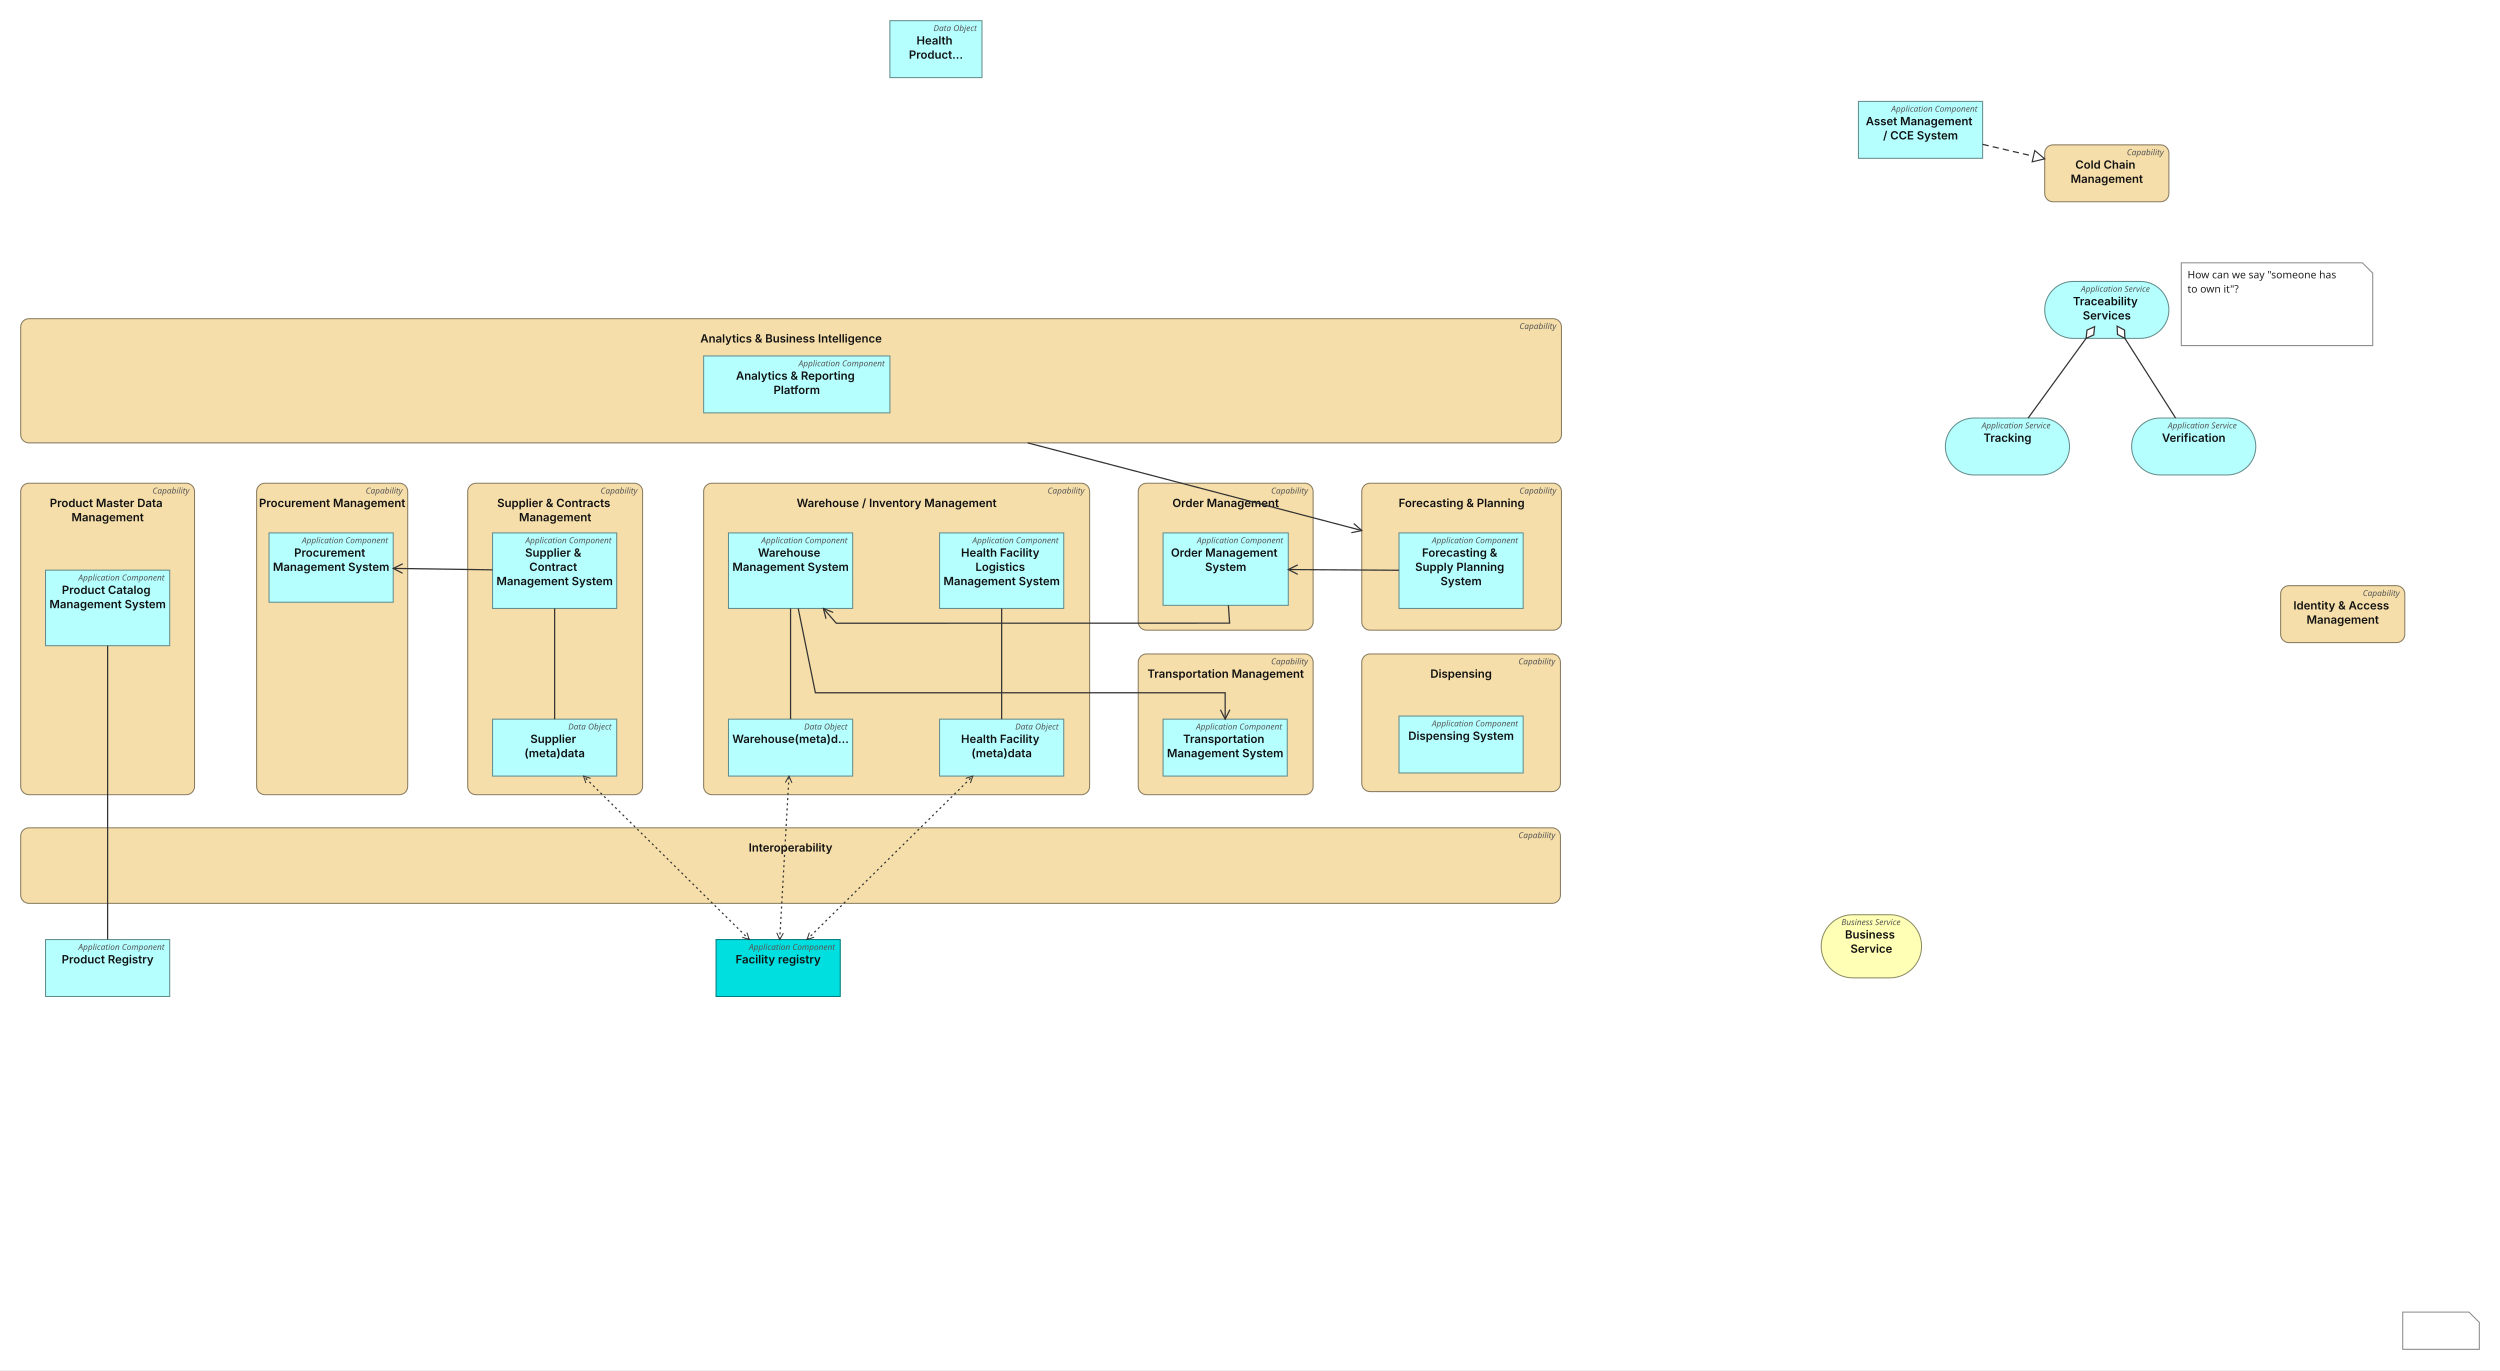
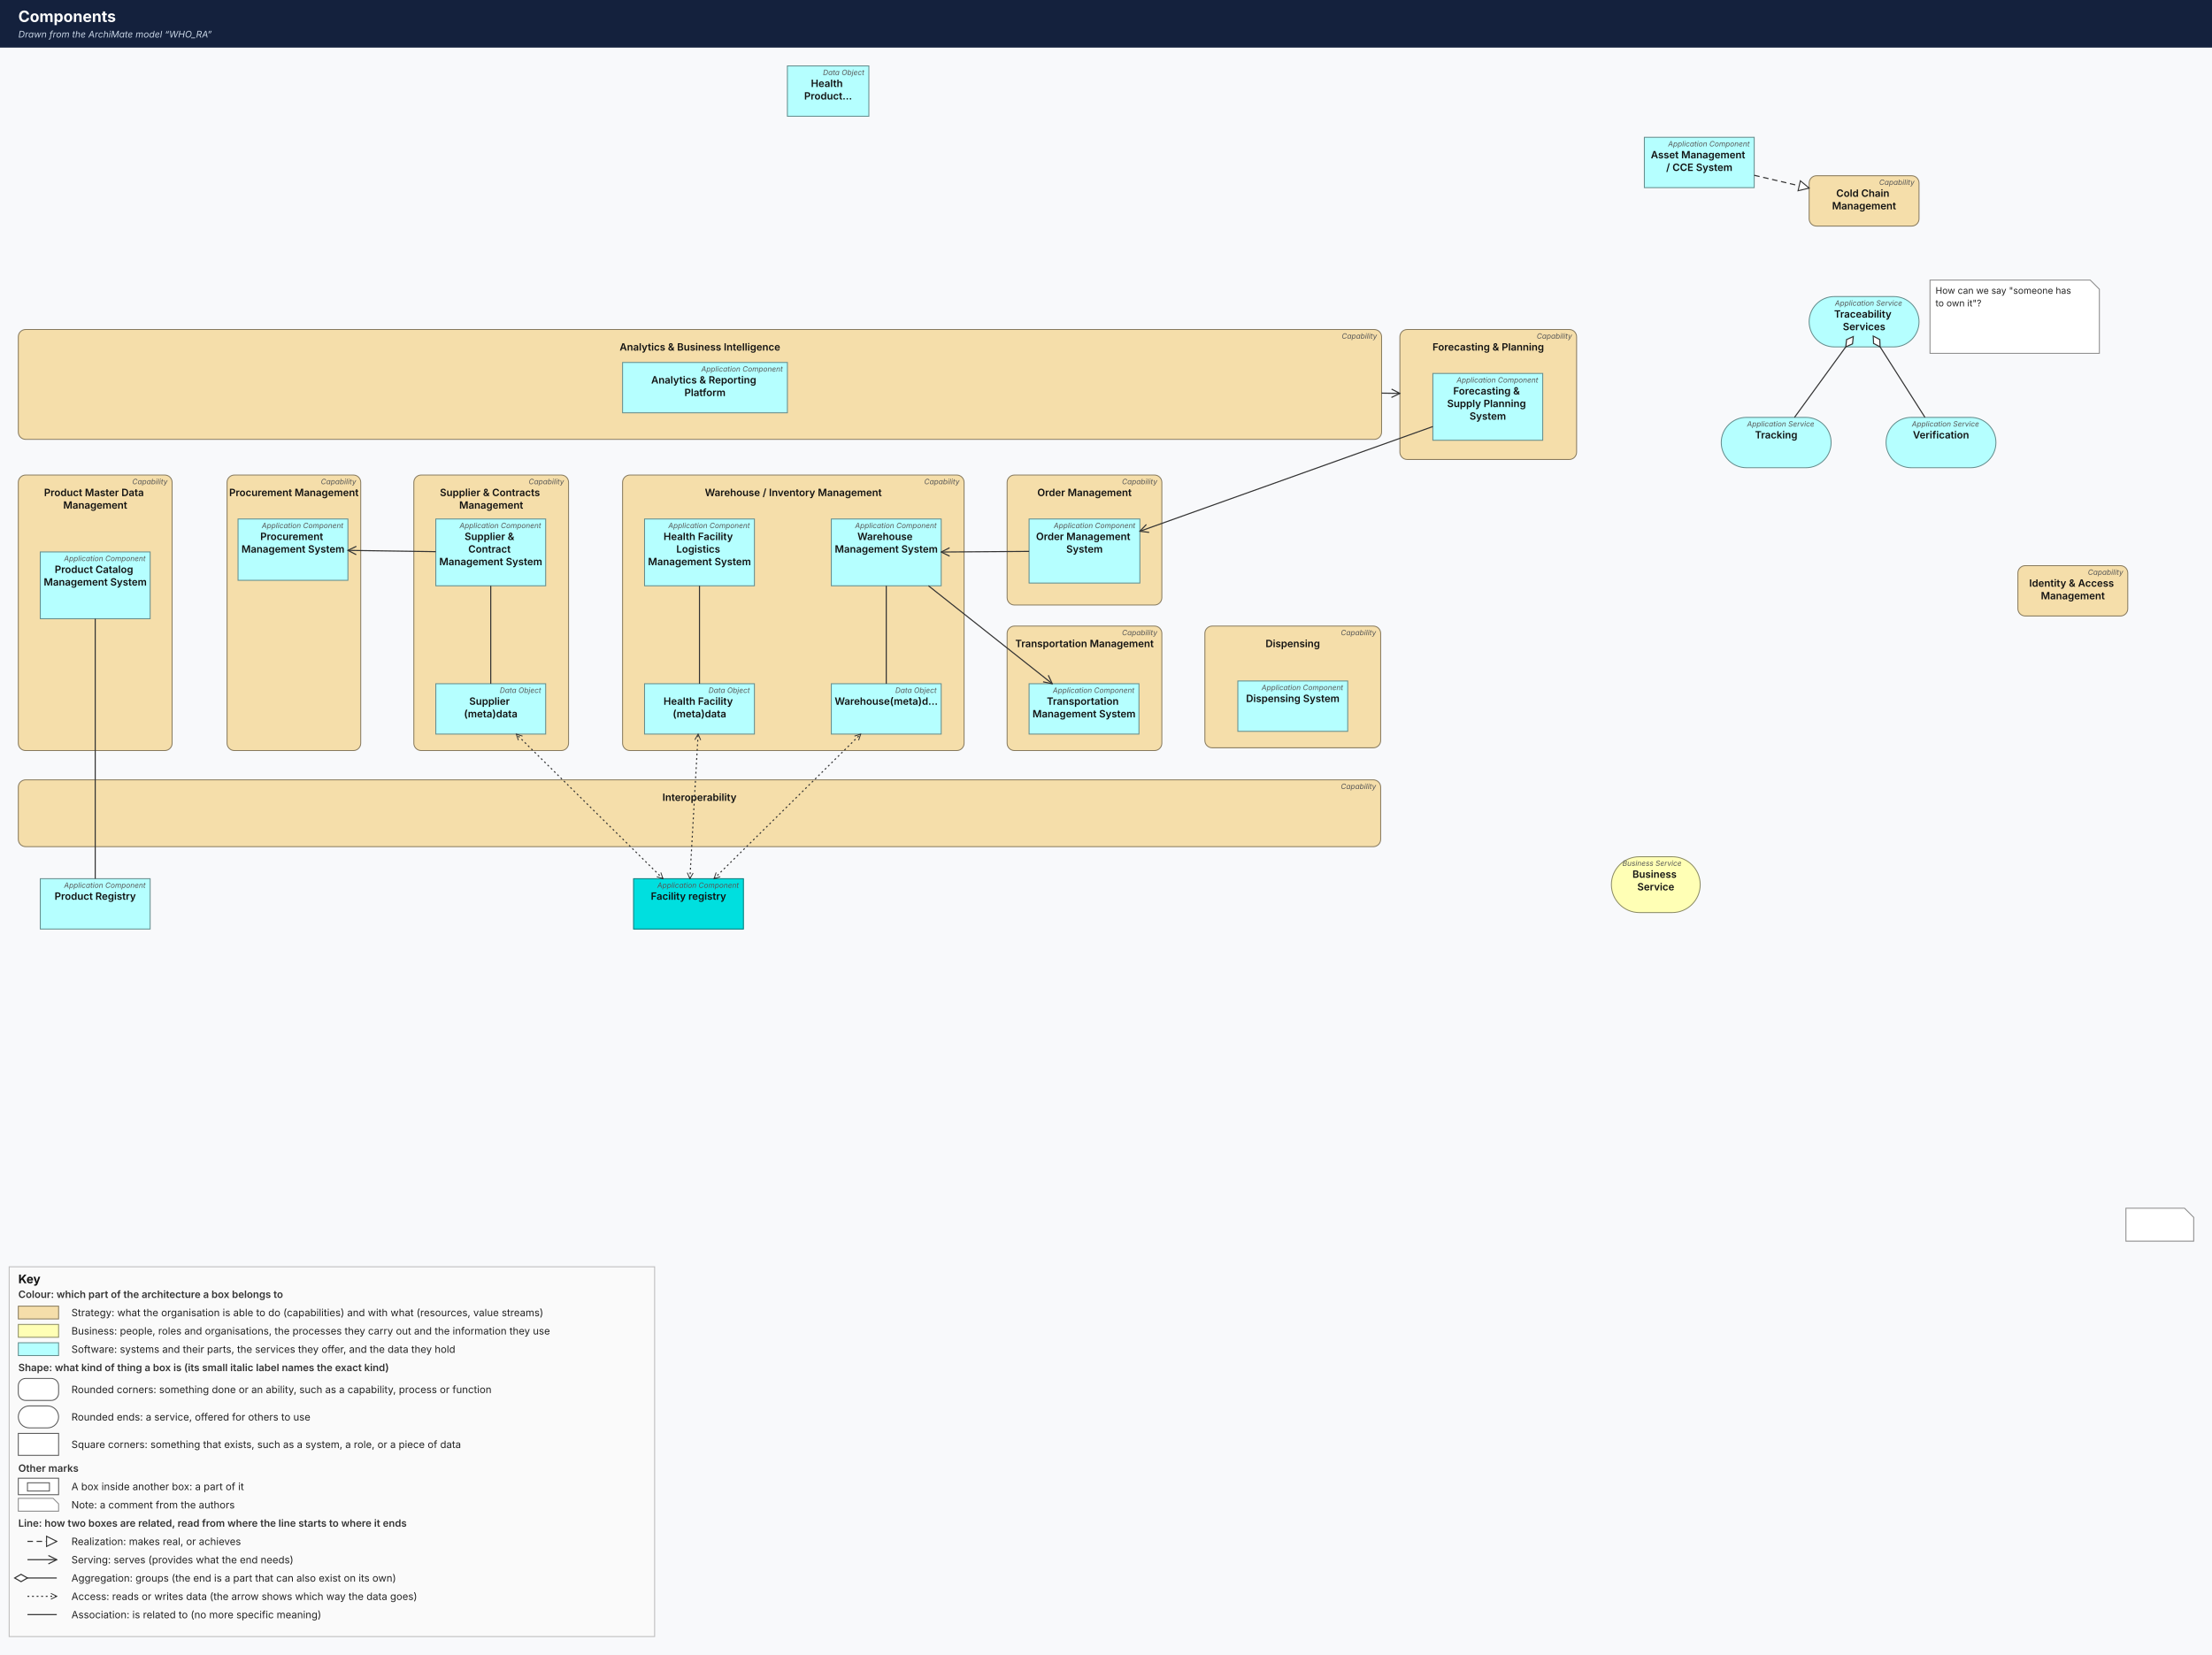
- <svg xmlns="http://www.w3.org/2000/svg" viewBox="148 388 2416 1324" width="2416" height="1324" role="img" aria-labelledby="av-title">
+ <svg xmlns="http://www.w3.org/2000/svg" viewBox="148 336 2416 1808" width="2416" height="1808" role="img" aria-labelledby="av-title">
  <style>
- .av-name{font:600 11px system-ui,-apple-system,"Segoe UI",sans-serif;fill:#111}
- .av-type{font:italic 8px system-ui,sans-serif;fill:#555}
- .av-group{font:600 11px system-ui,sans-serif;fill:#333}
- .av-note{font:10px system-ui,sans-serif;fill:#222}
- .av-rel{font:9px system-ui,sans-serif;fill:#333;paint-order:stroke;stroke:#fff;stroke-width:3px}
+ .av-name{font:600 11px Inter, "Segoe UI", system-ui, -apple-system, Helvetica, Arial, sans-serif;fill:#111}
+ .av-type{font:italic 8px Inter, "Segoe UI", system-ui, -apple-system, Helvetica, Arial, sans-serif;fill:#555}
+ .av-group{font:600 11px Inter, "Segoe UI", system-ui, -apple-system, Helvetica, Arial, sans-serif;fill:#333}
+ .av-note{font:10px Inter, "Segoe UI", system-ui, -apple-system, Helvetica, Arial, sans-serif;fill:#222}
+ .av-key{font:11px Inter, "Segoe UI", system-ui, -apple-system, Helvetica, Arial, sans-serif;fill:#222}
+ .av-keyh{font:600 11px Inter, "Segoe UI", system-ui, -apple-system, Helvetica, Arial, sans-serif;fill:#333}
+ .av-keyt{font:700 13px Inter, "Segoe UI", system-ui, -apple-system, Helvetica, Arial, sans-serif;fill:#111}
+ .av-rel{font:9px Inter, "Segoe UI", system-ui, -apple-system, Helvetica, Arial, sans-serif;fill:#333;paint-order:stroke;stroke:#fff;stroke-width:3px}
a:hover rect,a:hover polygon,a:focus rect,a:focus polygon{stroke:#06c;stroke-width:2.5}
</style>
  <defs>
    <marker id="arrow-open" viewBox="0 0 12 12" refX="11" refY="6" markerWidth="11" markerHeight="11" orient="auto-start-reverse" markerUnits="userSpaceOnUse">
      <path d="M1 1 L11 6 L1 11" fill="none" stroke="#333" stroke-width="1.3" />
    </marker>
    <marker id="arrow-filled" viewBox="0 0 12 12" refX="11" refY="6" markerWidth="11" markerHeight="11" orient="auto-start-reverse" markerUnits="userSpaceOnUse">
      <path d="M1 1 L11 6 L1 11 Z" fill="#333" />
    </marker>
    <marker id="arrow-small" viewBox="0 0 10 10" refX="9" refY="5" markerWidth="8" markerHeight="8" orient="auto-start-reverse" markerUnits="userSpaceOnUse">
      <path d="M1 1 L9 5 L1 9" fill="none" stroke="#333" stroke-width="1.2" />
    </marker>
    <marker id="triangle-hollow" viewBox="0 0 14 14" refX="13" refY="7" markerWidth="13" markerHeight="13" orient="auto-start-reverse" markerUnits="userSpaceOnUse">
      <path d="M1 1 L13 7 L1 13 Z" fill="#fff" stroke="#333" stroke-width="1.2" />
    </marker>
    <marker id="diamond-filled" viewBox="0 0 16 10" refX="1" refY="5" markerWidth="16" markerHeight="10" orient="auto-start-reverse" markerUnits="userSpaceOnUse">
      <path d="M1 5 L8 1 L15 5 L8 9 Z" fill="#333" />
    </marker>
    <marker id="diamond-hollow" viewBox="0 0 16 10" refX="1" refY="5" markerWidth="16" markerHeight="10" orient="auto-start-reverse" markerUnits="userSpaceOnUse">
      <path d="M1 5 L8 1 L15 5 L8 9 Z" fill="#fff" stroke="#333" stroke-width="1.2" />
    </marker>
    <marker id="dot" viewBox="0 0 8 8" refX="4" refY="4" markerWidth="7" markerHeight="7" orient="auto" markerUnits="userSpaceOnUse">
      <circle cx="4" cy="4" r="3.2" fill="#333" />
    </marker>
    <pattern id="missing" width="8" height="8" patternUnits="userSpaceOnUse" patternTransform="rotate(45)">
      <rect width="8" height="8" fill="#fff" />
      <line x1="0" y1="0" x2="0" y2="8" stroke="#d33" stroke-width="2" />
    </pattern>
  </defs>
-   <rect x="148" y="388" width="2416" height="1324" fill="#fff" />
-   <a href="../../../en/dpi-h-ra/archimate/0.2.0/elements/id-615467fd36ab4ef083847eee4aeb8ec5/" target="_top">
+   <rect x="148" y="336" width="2416" height="1808" fill="#f8f9fb" />
+   <rect x="148" y="336" width="2416" height="52" fill="#14213d" />
+   <text x="168" y="360" style="font:700 17px Inter, &quot;Segoe UI&quot;, system-ui, -apple-system, Helvetica, Arial, sans-serif;fill:#fff">Components</text>
+   <text x="168" y="377" style="font:italic 10px Inter, &quot;Segoe UI&quot;, system-ui, -apple-system, Helvetica, Arial, sans-serif;fill:#c9d6e6">Drawn from the ArchiMate model “WHO_RA”</text>
+   <a href="../../../en/dpi-h-ra/archimate/0.2.0/elements/identity-access-management/" target="_top">
    <rect x="2352" y="954" width="120" height="55" rx="8" fill="#f5deaa" stroke="#877a5e" stroke-width="1" />
    <text class="av-type" x="2467" y="964" text-anchor="end">Capability</text>
    <text class="av-name" x="2412" y="977" text-anchor="middle">
      <tspan x="2412" dy="0">Identity &amp; Access</tspan>
      <tspan x="2412" dy="13.75">Management</tspan>
    </text>
  </a>
-   <a href="../../../en/dpi-h-ra/archimate/0.2.0/elements/id-e2ed4ab2df2f4090aca7ca6864e2972e/" target="_top">
+   <a href="../../../en/dpi-h-ra/archimate/0.2.0/elements/asset-management-cce-system/" target="_top">
    <rect x="1944" y="486" width="120" height="55" fill="#b5ffff" stroke="#648c8c" stroke-width="1" />
    <text class="av-type" x="2059" y="496" text-anchor="end">Application Component</text>
    <text class="av-name" x="2004" y="509" text-anchor="middle">
      <tspan x="2004" dy="0">Asset Management</tspan>
      <tspan x="2004" dy="13.75">/ CCE System</tspan>
    </text>
  </a>
-   <a href="../../../en/dpi-h-ra/archimate/0.2.0/elements/id-4fa548b8175c4937b46f9d11f9e974ae/" target="_top">
+   <a href="../../../en/dpi-h-ra/archimate/0.2.0/elements/interoperability/" target="_top">
    <rect x="168" y="1188" width="1488" height="73" rx="8" fill="#f5deaa" stroke="#877a5e" stroke-width="1" />
    <text class="av-type" x="1651" y="1198" text-anchor="end">Capability</text>
    <text class="av-name" x="912" y="1211" text-anchor="middle">
      <tspan x="912" dy="0">Interoperability</tspan>
    </text>
  </a>
-   <a href="../../../en/dpi-h-ra/archimate/0.2.0/elements/id-5f6d9b9678824b37b95952735420ae8d/" target="_top">
+   <a href="../../../en/dpi-h-ra/archimate/0.2.0/elements/facility-registry/" target="_top">
    <rect x="840" y="1296" width="120" height="55" fill="#00dfdf" stroke="#007b7b" stroke-width="1" />
    <text class="av-type" x="955" y="1306" text-anchor="end">Application Component</text>
    <text class="av-name" x="900" y="1319" text-anchor="middle">
      <tspan x="900" dy="0">Facility registry</tspan>
    </text>
  </a>
-   <a href="../../../en/dpi-h-ra/archimate/0.2.0/elements/id-fdce32337758449aab42701096622582/" target="_top">
+   <a href="../../../en/dpi-h-ra/archimate/0.2.0/elements/traceability-services/" target="_top">
    <rect x="2124" y="660" width="120" height="55" rx="27.5" fill="#b5ffff" stroke="#648c8c" stroke-width="1" />
    <text class="av-type" x="2225.667" y="670" text-anchor="end">Application Service</text>
    <text class="av-name" x="2184" y="683" text-anchor="middle">
      <tspan x="2184" dy="0">Traceability</tspan>
      <tspan x="2184" dy="13.75">Services</tspan>
    </text>
  </a>
-   <a href="../../../en/dpi-h-ra/archimate/0.2.0/elements/id-49566812cc844dc4b1c2a1c08aac20a5/" target="_top">
+   <a href="../../../en/dpi-h-ra/archimate/0.2.0/elements/tracking/" target="_top">
    <rect x="2028" y="792" width="120" height="55" rx="27.5" fill="#b5ffff" stroke="#648c8c" stroke-width="1" />
    <text class="av-type" x="2129.667" y="802" text-anchor="end">Application Service</text>
    <text class="av-name" x="2088" y="815" text-anchor="middle">
      <tspan x="2088" dy="0">Tracking</tspan>
    </text>
  </a>
-   <a href="../../../en/dpi-h-ra/archimate/0.2.0/elements/id-32999d2977774d8e96b486173dbfd01d/" target="_top">
+   <a href="../../../en/dpi-h-ra/archimate/0.2.0/elements/verification/" target="_top">
    <rect x="2208" y="792" width="120" height="55" rx="27.5" fill="#b5ffff" stroke="#648c8c" stroke-width="1" />
    <text class="av-type" x="2309.667" y="802" text-anchor="end">Application Service</text>
    <text class="av-name" x="2268" y="815" text-anchor="middle">
      <tspan x="2268" dy="0">Verification</tspan>
    </text>
  </a>
  <g class="av-n">
    <polygon points="2256,642 2431,642 2441,652 2441,722 2256,722" fill="#ffffff" stroke="#888" />
    <text class="av-note" x="2262" y="657">
      <tspan x="2262" dy="0">How can we say "someone has</tspan>
      <tspan x="2262" dy="13.75">to own it"?</tspan>
    </text>
  </g>
-   <a href="../../../en/dpi-h-ra/archimate/0.2.0/elements/id-783de50de1ae4db7b52cdfd21002d938/" target="_top">
+   <a href="../../../en/dpi-h-ra/archimate/0.2.0/elements/health-product-data/" target="_top">
    <rect x="1008" y="408" width="89" height="55" fill="#b5ffff" stroke="#648c8c" stroke-width="1" />
    <text class="av-type" x="1092" y="418" text-anchor="end">Data Object</text>
    <text class="av-name" x="1052.5" y="431" text-anchor="middle">
      <tspan x="1052.5" dy="0">Health</tspan>
      <tspan x="1052.5" dy="13.75">Product…</tspan>
    </text>
  </a>
-   <a href="../../../en/dpi-h-ra/archimate/0.2.0/elements/id-e53b31972646454384c78f3380f5c40e/" target="_top">
-     <rect x="1464" y="855" width="193" height="142" rx="8" fill="#f5deaa" stroke="#877a5e" stroke-width="1" />
-     <text class="av-type" x="1652" y="865" text-anchor="end">Capability</text>
-     <text class="av-name" x="1560.5" y="878" text-anchor="middle">
-       <tspan x="1560.5" dy="0">Forecasting &amp; Planning</tspan>
-     </text>
-   </a>
-   <a href="../../../en/dpi-h-ra/archimate/0.2.0/elements/id-4f7d1037d878435aa3a0fbdcee0c685b/" target="_top">
-     <rect x="1500" y="903" width="120" height="73" fill="#b5ffff" stroke="#648c8c" stroke-width="1" />
-     <text class="av-type" x="1615" y="913" text-anchor="end">Application Component</text>
-     <text class="av-name" x="1560" y="926" text-anchor="middle">
-       <tspan x="1560" dy="0">Forecasting &amp;</tspan>
-       <tspan x="1560" dy="13.75">Supply Planning</tspan>
-       <tspan x="1560" dy="13.75">System</tspan>
-     </text>
-   </a>
-   <a href="../../../en/dpi-h-ra/archimate/0.2.0/elements/id-f9c2f2cd09fd4799ac06f33ed88bb61c/" target="_top">
+   <a href="../../../en/dpi-h-ra/archimate/0.2.0/elements/forecasting-planning/" target="_top">
+     <rect x="1677" y="696" width="193" height="142" rx="8" fill="#f5deaa" stroke="#877a5e" stroke-width="1" />
+     <text class="av-type" x="1865" y="706" text-anchor="end">Capability</text>
+     <text class="av-name" x="1773.5" y="719" text-anchor="middle">
+       <tspan x="1773.5" dy="0">Forecasting &amp; Planning</tspan>
+     </text>
+   </a>
+   <a href="../../../en/dpi-h-ra/archimate/0.2.0/elements/forecasting-supply-planning-system/" target="_top">
+     <rect x="1713" y="744" width="120" height="73" fill="#b5ffff" stroke="#648c8c" stroke-width="1" />
+     <text class="av-type" x="1828" y="754" text-anchor="end">Application Component</text>
+     <text class="av-name" x="1773" y="767" text-anchor="middle">
+       <tspan x="1773" dy="0">Forecasting &amp;</tspan>
+       <tspan x="1773" dy="13.75">Supply Planning</tspan>
+       <tspan x="1773" dy="13.75">System</tspan>
+     </text>
+   </a>
+   <a href="../../../en/dpi-h-ra/archimate/0.2.0/elements/order-management/" target="_top">
    <rect x="1248" y="855" width="169" height="142" rx="8" fill="#f5deaa" stroke="#877a5e" stroke-width="1" />
    <text class="av-type" x="1412" y="865" text-anchor="end">Capability</text>
    <text class="av-name" x="1332.5" y="878" text-anchor="middle">
      <tspan x="1332.5" dy="0">Order Management</tspan>
    </text>
  </a>
-   <a href="../../../en/dpi-h-ra/archimate/0.2.0/elements/id-f6022dce920d4f828581dd2f7e15280f/" target="_top">
+   <a href="../../../en/dpi-h-ra/archimate/0.2.0/elements/order-management-system/" target="_top">
    <rect x="1272" y="903" width="121" height="70" fill="#b5ffff" stroke="#648c8c" stroke-width="1" />
    <text class="av-type" x="1388" y="913" text-anchor="end">Application Component</text>
    <text class="av-name" x="1332.5" y="926" text-anchor="middle">
      <tspan x="1332.5" dy="0">Order Management</tspan>
      <tspan x="1332.5" dy="13.75">System</tspan>
    </text>
  </a>
-   <a href="../../../en/dpi-h-ra/archimate/0.2.0/elements/id-9825f8c281d74fa5a9ec0171e246fb27/" target="_top">
+   <a href="../../../en/dpi-h-ra/archimate/0.2.0/elements/procurement-management/" target="_top">
    <rect x="396" y="855" width="146" height="301" rx="8" fill="#f5deaa" stroke="#877a5e" stroke-width="1" />
    <text class="av-type" x="537" y="865" text-anchor="end">Capability</text>
    <text class="av-name" x="469" y="878" text-anchor="middle">
      <tspan x="469" dy="0">Procurement Management</tspan>
    </text>
  </a>
-   <a href="../../../en/dpi-h-ra/archimate/0.2.0/elements/id-58832f74225140c38ddc4ebaa5fef90c/" target="_top">
+   <a href="../../../en/dpi-h-ra/archimate/0.2.0/elements/procurement-management-system/" target="_top">
    <rect x="408" y="903" width="120" height="67" fill="#b5ffff" stroke="#648c8c" stroke-width="1" />
    <text class="av-type" x="523" y="913" text-anchor="end">Application Component</text>
    <text class="av-name" x="468" y="926" text-anchor="middle">
      <tspan x="468" dy="0">Procurement</tspan>
      <tspan x="468" dy="13.75">Management System</tspan>
    </text>
  </a>
-   <a href="../../../en/dpi-h-ra/archimate/0.2.0/elements/id-b37bf4947ec9430197f9056d283eb5b0/" target="_top">
+   <a href="../../../en/dpi-h-ra/archimate/0.2.0/elements/transportation-management/" target="_top">
    <rect x="1248" y="1020" width="169" height="136" rx="8" fill="#f5deaa" stroke="#877a5e" stroke-width="1" />
    <text class="av-type" x="1412" y="1030" text-anchor="end">Capability</text>
    <text class="av-name" x="1332.5" y="1043" text-anchor="middle">
      <tspan x="1332.5" dy="0">Transportation Management</tspan>
    </text>
  </a>
-   <a href="../../../en/dpi-h-ra/archimate/0.2.0/elements/id-ba1ec21bae4641378c56f714f72042d7/" target="_top">
+   <a href="../../../en/dpi-h-ra/archimate/0.2.0/elements/transportation-management-system/" target="_top">
    <rect x="1272" y="1083" width="120" height="55" fill="#b5ffff" stroke="#648c8c" stroke-width="1" />
    <text class="av-type" x="1387" y="1093" text-anchor="end">Application Component</text>
    <text class="av-name" x="1332" y="1106" text-anchor="middle">
      <tspan x="1332" dy="0">Transportation</tspan>
      <tspan x="1332" dy="13.75">Management System</tspan>
    </text>
  </a>
-   <a href="../../../en/dpi-h-ra/archimate/0.2.0/elements/id-2d603034c4194b058762690fd6415ff0/" target="_top">
+   <a href="../../../en/dpi-h-ra/archimate/0.2.0/elements/warehouse-inventory-management/" target="_top">
    <rect x="828" y="855" width="373" height="301" rx="8" fill="#f5deaa" stroke="#877a5e" stroke-width="1" />
    <text class="av-type" x="1196" y="865" text-anchor="end">Capability</text>
    <text class="av-name" x="1014.5" y="878" text-anchor="middle">
      <tspan x="1014.5" dy="0">Warehouse / Inventory Management</tspan>
    </text>
  </a>
-   <a href="../../../en/dpi-h-ra/archimate/0.2.0/elements/id-35d0806bcb5c46fab5102d75de09558f/" target="_top">
+   <a href="../../../en/dpi-h-ra/archimate/0.2.0/elements/warehouse-management-system/" target="_top">
+     <rect x="1056" y="903" width="120" height="73" fill="#b5ffff" stroke="#648c8c" stroke-width="1" />
+     <text class="av-type" x="1171" y="913" text-anchor="end">Application Component</text>
+     <text class="av-name" x="1116" y="926" text-anchor="middle">
+       <tspan x="1116" dy="0">Warehouse</tspan>
+       <tspan x="1116" dy="13.75">Management System</tspan>
+     </text>
+   </a>
+   <a href="../../../en/dpi-h-ra/archimate/0.2.0/elements/health-facility-logistics-management-system/" target="_top">
    <rect x="852" y="903" width="120" height="73" fill="#b5ffff" stroke="#648c8c" stroke-width="1" />
    <text class="av-type" x="967" y="913" text-anchor="end">Application Component</text>
    <text class="av-name" x="912" y="926" text-anchor="middle">
-       <tspan x="912" dy="0">Warehouse</tspan>
+       <tspan x="912" dy="0">Health Facility</tspan>
+       <tspan x="912" dy="13.75">Logistics</tspan>
      <tspan x="912" dy="13.75">Management System</tspan>
    </text>
  </a>
-   <a href="../../../en/dpi-h-ra/archimate/0.2.0/elements/id-67637a829ea744cb930ac67459bc9894/" target="_top">
-     <rect x="1056" y="903" width="120" height="73" fill="#b5ffff" stroke="#648c8c" stroke-width="1" />
-     <text class="av-type" x="1171" y="913" text-anchor="end">Application Component</text>
-     <text class="av-name" x="1116" y="926" text-anchor="middle">
-       <tspan x="1116" dy="0">Health Facility</tspan>
-       <tspan x="1116" dy="13.75">Logistics</tspan>
-       <tspan x="1116" dy="13.75">Management System</tspan>
-     </text>
-   </a>
-   <a href="../../../en/dpi-h-ra/archimate/0.2.0/elements/id-c693e10fa7d2459280f8937d802f823c/" target="_top">
+   <a href="../../../en/dpi-h-ra/archimate/0.2.0/elements/warehouse-meta-data/" target="_top">
+     <rect x="1056" y="1083" width="120" height="55" fill="#b5ffff" stroke="#648c8c" stroke-width="1" />
+     <text class="av-type" x="1171" y="1093" text-anchor="end">Data Object</text>
+     <text class="av-name" x="1116" y="1106" text-anchor="middle">
+       <tspan x="1116" dy="0">Warehouse(meta)d…</tspan>
+     </text>
+   </a>
+   <a href="../../../en/dpi-h-ra/archimate/0.2.0/elements/health-facility-meta-data/" target="_top">
    <rect x="852" y="1083" width="120" height="55" fill="#b5ffff" stroke="#648c8c" stroke-width="1" />
    <text class="av-type" x="967" y="1093" text-anchor="end">Data Object</text>
    <text class="av-name" x="912" y="1106" text-anchor="middle">
-       <tspan x="912" dy="0">Warehouse(meta)d…</tspan>
-     </text>
-   </a>
-   <a href="../../../en/dpi-h-ra/archimate/0.2.0/elements/id-73b79ca58c6b4b008398c22ead97bf24/" target="_top">
-     <rect x="1056" y="1083" width="120" height="55" fill="#b5ffff" stroke="#648c8c" stroke-width="1" />
-     <text class="av-type" x="1171" y="1093" text-anchor="end">Data Object</text>
-     <text class="av-name" x="1116" y="1106" text-anchor="middle">
-       <tspan x="1116" dy="0">Health Facility</tspan>
-       <tspan x="1116" dy="13.75">(meta)data</tspan>
-     </text>
-   </a>
-   <a href="../../../en/dpi-h-ra/archimate/0.2.0/elements/id-fb45f12f12df4939927654027e6a54e1/" target="_top">
+       <tspan x="912" dy="0">Health Facility</tspan>
+       <tspan x="912" dy="13.75">(meta)data</tspan>
+     </text>
+   </a>
+   <a href="../../../en/dpi-h-ra/archimate/0.2.0/elements/cold-chain-management/" target="_top">
    <rect x="2124" y="528" width="120" height="55" rx="8" fill="#f5deaa" stroke="#877a5e" stroke-width="1" />
    <text class="av-type" x="2239" y="538" text-anchor="end">Capability</text>
    <text class="av-name" x="2184" y="551" text-anchor="middle">
      <tspan x="2184" dy="0">Cold Chain</tspan>
      <tspan x="2184" dy="13.75">Management</tspan>
    </text>
  </a>
-   <a href="../../../en/dpi-h-ra/archimate/0.2.0/elements/id-3d0c2c2525ed4131ae533eed8893d4d0/" target="_top">
+   <a href="../../../en/dpi-h-ra/archimate/0.2.0/elements/analytics-business-intelligence/" target="_top">
    <rect x="168" y="696" width="1489" height="120" rx="8" fill="#f5deaa" stroke="#877a5e" stroke-width="1" />
    <text class="av-type" x="1652" y="706" text-anchor="end">Capability</text>
    <text class="av-name" x="912.5" y="719" text-anchor="middle">
      <tspan x="912.5" dy="0">Analytics &amp; Business Intelligence</tspan>
    </text>
  </a>
-   <a href="../../../en/dpi-h-ra/archimate/0.2.0/elements/id-3fd92d497ca040c8a436f355c0b68770/" target="_top">
+   <a href="../../../en/dpi-h-ra/archimate/0.2.0/elements/analytics-reporting-platform/" target="_top">
    <rect x="828" y="732" width="180" height="55" fill="#b5ffff" stroke="#648c8c" stroke-width="1" />
    <text class="av-type" x="1003" y="742" text-anchor="end">Application Component</text>
    <text class="av-name" x="918" y="755" text-anchor="middle">
      <tspan x="918" dy="0">Analytics &amp; Reporting</tspan>
      <tspan x="918" dy="13.75">Platform</tspan>
    </text>
  </a>
-   <a href="../../../en/dpi-h-ra/archimate/0.2.0/elements/id-f9f30d3e83e24a8daa3393eebb0838eb/" target="_top">
+   <a href="../../../en/dpi-h-ra/archimate/0.2.0/elements/dispensing/" target="_top">
    <rect x="1464" y="1020" width="192" height="133" rx="8" fill="#f5deaa" stroke="#877a5e" stroke-width="1" />
    <text class="av-type" x="1651" y="1030" text-anchor="end">Capability</text>
    <text class="av-name" x="1560" y="1043" text-anchor="middle">
      <tspan x="1560" dy="0">Dispensing</tspan>
    </text>
  </a>
-   <a href="../../../en/dpi-h-ra/archimate/0.2.0/elements/id-370b6bdcb29449c9be74644ffacc94aa/" target="_top">
+   <a href="../../../en/dpi-h-ra/archimate/0.2.0/elements/dispensing-system/" target="_top">
    <rect x="1500" y="1080" width="120" height="55" fill="#b5ffff" stroke="#648c8c" stroke-width="1" />
    <text class="av-type" x="1615" y="1090" text-anchor="end">Application Component</text>
    <text class="av-name" x="1560" y="1103" text-anchor="middle">
      <tspan x="1560" dy="0">Dispensing System</tspan>
    </text>
  </a>
-   <a href="../../../en/dpi-h-ra/archimate/0.2.0/elements/id-f3331a72444d4cc49391c25e0f7745fd/" target="_top">
+   <a href="../../../en/dpi-h-ra/archimate/0.2.0/elements/supplier-contracts-management/" target="_top">
    <rect x="600" y="855" width="169" height="301" rx="8" fill="#f5deaa" stroke="#877a5e" stroke-width="1" />
    <text class="av-type" x="764" y="865" text-anchor="end">Capability</text>
    <text class="av-name" x="684.5" y="878" text-anchor="middle">
      <tspan x="684.5" dy="0">Supplier &amp; Contracts</tspan>
      <tspan x="684.5" dy="13.75">Management</tspan>
    </text>
  </a>
-   <a href="../../../en/dpi-h-ra/archimate/0.2.0/elements/id-566242a824b24ede92c7b6593b827b94/" target="_top">
+   <a href="../../../en/dpi-h-ra/archimate/0.2.0/elements/supplier-contract-management-system/" target="_top">
    <rect x="624" y="903" width="120" height="73" fill="#b5ffff" stroke="#648c8c" stroke-width="1" />
    <text class="av-type" x="739" y="913" text-anchor="end">Application Component</text>
    <text class="av-name" x="684" y="926" text-anchor="middle">
      <tspan x="684" dy="0">Supplier &amp;</tspan>
      <tspan x="684" dy="13.75">Contract</tspan>
      <tspan x="684" dy="13.75">Management System</tspan>
    </text>
  </a>
-   <a href="../../../en/dpi-h-ra/archimate/0.2.0/elements/id-3c784d3ce7c9447cb8f9204ad485f7a6/" target="_top">
+   <a href="../../../en/dpi-h-ra/archimate/0.2.0/elements/supplier-meta-data/" target="_top">
    <rect x="624" y="1083" width="120" height="55" fill="#b5ffff" stroke="#648c8c" stroke-width="1" />
    <text class="av-type" x="739" y="1093" text-anchor="end">Data Object</text>
    <text class="av-name" x="684" y="1106" text-anchor="middle">
      <tspan x="684" dy="0">Supplier</tspan>
      <tspan x="684" dy="13.75">(meta)data</tspan>
    </text>
  </a>
-   <a href="../../../en/dpi-h-ra/archimate/0.2.0/elements/id-366955c9809942bc8a57d0a77c11d202/" target="_top">
+   <a href="../../../en/dpi-h-ra/archimate/0.2.0/elements/product-master-data-management/" target="_top">
    <rect x="168" y="855" width="168" height="301" rx="8" fill="#f5deaa" stroke="#877a5e" stroke-width="1" />
    <text class="av-type" x="331" y="865" text-anchor="end">Capability</text>
    <text class="av-name" x="252" y="878" text-anchor="middle">
      <tspan x="252" dy="0">Product Master Data</tspan>
      <tspan x="252" dy="13.75">Management</tspan>
    </text>
  </a>
-   <a href="../../../en/dpi-h-ra/archimate/0.2.0/elements/id-bb1fc1b7425444ed8a0c420bec960edd/" target="_top">
+   <a href="../../../en/dpi-h-ra/archimate/0.2.0/elements/product-catalog-management-system/" target="_top">
    <rect x="192" y="939" width="120" height="73" fill="#b5ffff" stroke="#648c8c" stroke-width="1" />
    <text class="av-type" x="307" y="949" text-anchor="end">Application Component</text>
    <text class="av-name" x="252" y="962" text-anchor="middle">
      <tspan x="252" dy="0">Product Catalog</tspan>
      <tspan x="252" dy="13.75">Management System</tspan>
    </text>
  </a>
  <g class="av-n">
    <polygon points="2470,1656 2534,1656 2544,1666 2544,1692 2470,1692" fill="#ffffff" stroke="#888" />
    <text class="av-note" x="2476" y="1671">
      <tspan x="2476" dy="0" />
    </text>
  </g>
-   <a href="../../../en/dpi-h-ra/archimate/0.2.0/elements/id-851fb25bdcc54dd88f3c2c64281e2277/" target="_top">
+   <a href="../../../en/dpi-h-ra/archimate/0.2.0/elements/business-service/" target="_top">
    <rect x="1908" y="1272" width="97" height="61" rx="30.5" fill="#ffffb5" stroke="#8c8c64" stroke-width="1" />
    <text class="av-type" x="1984.667" y="1282" text-anchor="end">Business Service</text>
    <text class="av-name" x="1956.5" y="1295" text-anchor="middle">
      <tspan x="1956.5" dy="0">Business</tspan>
      <tspan x="1956.5" dy="13.75">Service</tspan>
    </text>
  </a>
-   <a href="../../../en/dpi-h-ra/archimate/0.2.0/elements/id-59c26d672a4248e0bb83cf4d26cba10c/" target="_top">
+   <a href="../../../en/dpi-h-ra/archimate/0.2.0/elements/product-registry/" target="_top">
    <rect x="192" y="1296" width="120" height="55" fill="#b5ffff" stroke="#648c8c" stroke-width="1" />
    <text class="av-type" x="307" y="1306" text-anchor="end">Application Component</text>
    <text class="av-name" x="252" y="1319" text-anchor="middle">
      <tspan x="252" dy="0">Product Registry</tspan>
    </text>
  </a>
  <a href="../../../en/dpi-h-ra/archimate/0.2.0/relationships/id-9f9e9fe3c0d64f409de68bd270f3879c/" target="_top">
    <path d="M2064 527.5 L2124 541.5" fill="none" stroke="#333" stroke-width="1.2" stroke-dasharray="6 4" marker-end="url(#triangle-hollow)" />
    <path d="M2064 527.5 L2124 541.5" fill="none" stroke="transparent" stroke-width="8" />
  </a>
  <a href="../../../en/dpi-h-ra/archimate/0.2.0/relationships/id-4bd27ebddb6749c299f3553a27dbdc43/" target="_top">
    <path d="M872.1 1296 L711.9 1138" fill="none" stroke="#333" stroke-width="1.2" stroke-dasharray="2 3" marker-start="url(#arrow-small)" marker-end="url(#arrow-small)" />
    <path d="M872.1 1296 L711.9 1138" fill="none" stroke="transparent" stroke-width="8" />
  </a>
  <a href="../../../en/dpi-h-ra/archimate/0.2.0/relationships/id-b9473fd16288407aa570ef1fefcb6e56/" target="_top">
+     <path d="M927.9 1296 L1088.1 1138" fill="none" stroke="#333" stroke-width="1.2" stroke-dasharray="2 3" marker-start="url(#arrow-small)" marker-end="url(#arrow-small)" />
+     <path d="M927.9 1296 L1088.1 1138" fill="none" stroke="transparent" stroke-width="8" />
+   </a>
+   <a href="../../../en/dpi-h-ra/archimate/0.2.0/relationships/id-8da5e152bad04b79b35d063800fa1343/" target="_top">
    <path d="M901.5 1296 L910.5 1138" fill="none" stroke="#333" stroke-width="1.2" stroke-dasharray="2 3" marker-start="url(#arrow-small)" marker-end="url(#arrow-small)" />
    <path d="M901.5 1296 L910.5 1138" fill="none" stroke="transparent" stroke-width="8" />
-   </a>
-   <a href="../../../en/dpi-h-ra/archimate/0.2.0/relationships/id-8da5e152bad04b79b35d063800fa1343/" target="_top">
-     <path d="M927.9 1296 L1088.1 1138" fill="none" stroke="#333" stroke-width="1.2" stroke-dasharray="2 3" marker-start="url(#arrow-small)" marker-end="url(#arrow-small)" />
-     <path d="M927.9 1296 L1088.1 1138" fill="none" stroke="transparent" stroke-width="8" />
  </a>
  <a href="../../../en/dpi-h-ra/archimate/0.2.0/relationships/id-dadabdb05af345a3b6c53eb80314cf6a/" target="_top">
    <path d="M2164 715 L2108 792" fill="none" stroke="#333" stroke-width="1.2" marker-start="url(#diamond-hollow)" />
    <path d="M2164 715 L2108 792" fill="none" stroke="transparent" stroke-width="8" />
  </a>
  <a href="../../../en/dpi-h-ra/archimate/0.2.0/relationships/id-c8073bfbd19c417c9adb03a8dd5af10e/" target="_top">
    <path d="M2201.5 715 L2250.5 792" fill="none" stroke="#333" stroke-width="1.2" marker-start="url(#diamond-hollow)" />
    <path d="M2201.5 715 L2250.5 792" fill="none" stroke="transparent" stroke-width="8" />
  </a>
  <a href="../../../en/dpi-h-ra/archimate/0.2.0/relationships/id-e8f0fee58ff84beaa0bd71a8e94c0f06/" target="_top">
-     <path d="M1500 939.1 L1393 938.4" fill="none" stroke="#333" stroke-width="1.2" marker-end="url(#arrow-open)" />
-     <path d="M1500 939.1 L1393 938.4" fill="none" stroke="transparent" stroke-width="8" />
+     <path d="M1713 802 L1393 916.4" fill="none" stroke="#333" stroke-width="1.2" marker-end="url(#arrow-open)" />
+     <path d="M1713 802 L1393 916.4" fill="none" stroke="transparent" stroke-width="8" />
  </a>
  <a href="../../../en/dpi-h-ra/archimate/0.2.0/relationships/id-73586fecb435421b8abb1bd8b3acde1c/" target="_top">
-     <path d="M1335.1 973 L1336.3 990.2 L956.2 990.3 L943.7 976" fill="none" stroke="#333" stroke-width="1.2" marker-end="url(#arrow-open)" />
-     <path d="M1335.1 973 L1336.3 990.2 L956.2 990.3 L943.7 976" fill="none" stroke="transparent" stroke-width="8" />
+     <path d="M1272 938.4 L1176 939.1" fill="none" stroke="#333" stroke-width="1.2" marker-end="url(#arrow-open)" />
+     <path d="M1272 938.4 L1176 939.1" fill="none" stroke="transparent" stroke-width="8" />
  </a>
  <a href="../../../en/dpi-h-ra/archimate/0.2.0/relationships/id-5dcc8645315b4edab05bebc09a8d55f8/" target="_top">
-     <path d="M919.4 976 L936 1057.5 L1332 1057.5 L1332 1083" fill="none" stroke="#333" stroke-width="1.2" marker-end="url(#arrow-open)" />
-     <path d="M919.4 976 L936 1057.5 L1332 1057.5 L1332 1083" fill="none" stroke="transparent" stroke-width="8" />
+     <path d="M1162.1 976 L1297.3 1083" fill="none" stroke="#333" stroke-width="1.2" marker-end="url(#arrow-open)" />
+     <path d="M1162.1 976 L1297.3 1083" fill="none" stroke="transparent" stroke-width="8" />
  </a>
  <a href="../../../en/dpi-h-ra/archimate/0.2.0/relationships/id-9fcf3e7f5505488ba2ca9a81be1c0528/" target="_top">
+     <path d="M1116 1083 L1116 976" fill="none" stroke="#333" stroke-width="1.2" />
+     <path d="M1116 1083 L1116 976" fill="none" stroke="transparent" stroke-width="8" />
+   </a>
+   <a href="../../../en/dpi-h-ra/archimate/0.2.0/relationships/id-a87346b5869f4885b29a8ae56d47c8ce/" target="_top">
    <path d="M912 1083 L912 976" fill="none" stroke="#333" stroke-width="1.2" />
    <path d="M912 1083 L912 976" fill="none" stroke="transparent" stroke-width="8" />
  </a>
-   <a href="../../../en/dpi-h-ra/archimate/0.2.0/relationships/id-a87346b5869f4885b29a8ae56d47c8ce/" target="_top">
-     <path d="M1116 1083 L1116 976" fill="none" stroke="#333" stroke-width="1.2" />
-     <path d="M1116 1083 L1116 976" fill="none" stroke="transparent" stroke-width="8" />
-   </a>
  <a href="../../../en/dpi-h-ra/archimate/0.2.0/relationships/id-acf94d73c4ed4e42a5865f4920988cef/" target="_top">
-     <path d="M1141.2 816 L1464 900.7" fill="none" stroke="#333" stroke-width="1.2" marker-end="url(#arrow-open)" />
-     <path d="M1141.2 816 L1464 900.7" fill="none" stroke="transparent" stroke-width="8" />
+     <path d="M1657 765.5 L1677 765.8" fill="none" stroke="#333" stroke-width="1.2" marker-end="url(#arrow-open)" />
+     <path d="M1657 765.5 L1677 765.8" fill="none" stroke="transparent" stroke-width="8" />
  </a>
  <a href="../../../en/dpi-h-ra/archimate/0.2.0/relationships/id-1d73924762aa44e891085b86a4601f2c/" target="_top">
    <path d="M624 938.7 L528 937.3" fill="none" stroke="#333" stroke-width="1.2" marker-end="url(#arrow-open)" />
    <path d="M624 938.7 L528 937.3" fill="none" stroke="transparent" stroke-width="8" />
  </a>
  <a href="../../../en/dpi-h-ra/archimate/0.2.0/relationships/id-9558e67231374ac8b45ea7322f668350/" target="_top">
    <path d="M684 1083 L684 976" fill="none" stroke="#333" stroke-width="1.2" />
    <path d="M684 1083 L684 976" fill="none" stroke="transparent" stroke-width="8" />
  </a>
  <a href="../../../en/dpi-h-ra/archimate/0.2.0/relationships/id-562d9538a1aa4d3e9fc634ea64b03b46/" target="_top">
    <path d="M252 1012 L252 1296" fill="none" stroke="#333" stroke-width="1.2" />
    <path d="M252 1012 L252 1296" fill="none" stroke="transparent" stroke-width="8" />
  </a>
+   <g class="av-legend">
+     <rect x="158" y="1720" width="705" height="404" fill="#fafafa" stroke="#bbb" />
+     <text class="av-keyt" x="168" y="1738">Key</text>
+     <text class="av-keyh" x="168" y="1754">Colour: which part of the architecture a box belongs to</text>
+     <rect x="168" y="1763" width="44" height="14" fill="#f5deaa" stroke="#877a5e" />
+     <text class="av-key" x="226" y="1774">Strategy: what the organisation is able to do (capabilities) and with what (resources, value streams)</text>
+     <rect x="168" y="1783" width="44" height="14" fill="#ffffb5" stroke="#8c8c64" />
+     <text class="av-key" x="226" y="1794">Business: people, roles and organisations, the processes they carry out and the information they use</text>
+     <rect x="168" y="1803" width="44" height="14" fill="#b5ffff" stroke="#648c8c" />
+     <text class="av-key" x="226" y="1814">Software: systems and their parts, the services they offer, and the data they hold</text>
+     <text class="av-keyh" x="168" y="1834">Shape: what kind of thing a box is (its small italic label names the exact kind)</text>
+     <rect x="168" y="1842" width="44" height="24" rx="8" fill="#fff" stroke="#555" />
+     <text class="av-key" x="226" y="1858">Rounded corners: something done or an ability, such as a capability, process or function</text>
+     <rect x="168" y="1872" width="44" height="24" rx="12" fill="#fff" stroke="#555" />
+     <text class="av-key" x="226" y="1888">Rounded ends: a service, offered for others to use</text>
+     <rect x="168" y="1902" width="44" height="24" fill="#fff" stroke="#555" />
+     <text class="av-key" x="226" y="1918">Square corners: something that exists, such as a system, a role, or a piece of data</text>
+     <text class="av-keyh" x="168" y="1944">Other marks</text>
+     <rect x="168" y="1951" width="44" height="18" fill="#fff" stroke="#555" />
+     <rect x="178" y="1956" width="24" height="9" fill="#fff" stroke="#555" />
+     <text class="av-key" x="226" y="1964">A box inside another box: a part of it</text>
+     <polygon points="168,1973 206,1973 212,1979 212,1987 168,1987" fill="#fff" stroke="#888" />
+     <text class="av-key" x="226" y="1984">Note: a comment from the authors</text>
+     <text class="av-keyh" x="168" y="2004">Line: how two boxes are related, read from where the line starts to where it ends</text>
+     <path d="M178 2020 L210 2020" fill="none" stroke="#333" stroke-width="1.2" stroke-dasharray="6 4" marker-end="url(#triangle-hollow)" />
+     <text class="av-key" x="226" y="2024">Realization: makes real, or achieves</text>
+     <path d="M178 2040 L210 2040" fill="none" stroke="#333" stroke-width="1.2" marker-end="url(#arrow-open)" />
+     <text class="av-key" x="226" y="2044">Serving: serves (provides what the end needs)</text>
+     <path d="M178 2060 L210 2060" fill="none" stroke="#333" stroke-width="1.2" marker-start="url(#diamond-hollow)" />
+     <text class="av-key" x="226" y="2064">Aggregation: groups (the end is a part that can also exist on its own)</text>
+     <path d="M178 2080 L210 2080" fill="none" stroke="#333" stroke-width="1.2" stroke-dasharray="2 3" marker-end="url(#arrow-small)" />
+     <text class="av-key" x="226" y="2084">Access: reads or writes data (the arrow shows which way the data goes)</text>
+     <path d="M178 2100 L210 2100" fill="none" stroke="#333" stroke-width="1.2" />
+     <text class="av-key" x="226" y="2104">Association: is related to (no more specific meaning)</text>
+   </g>
</svg>
